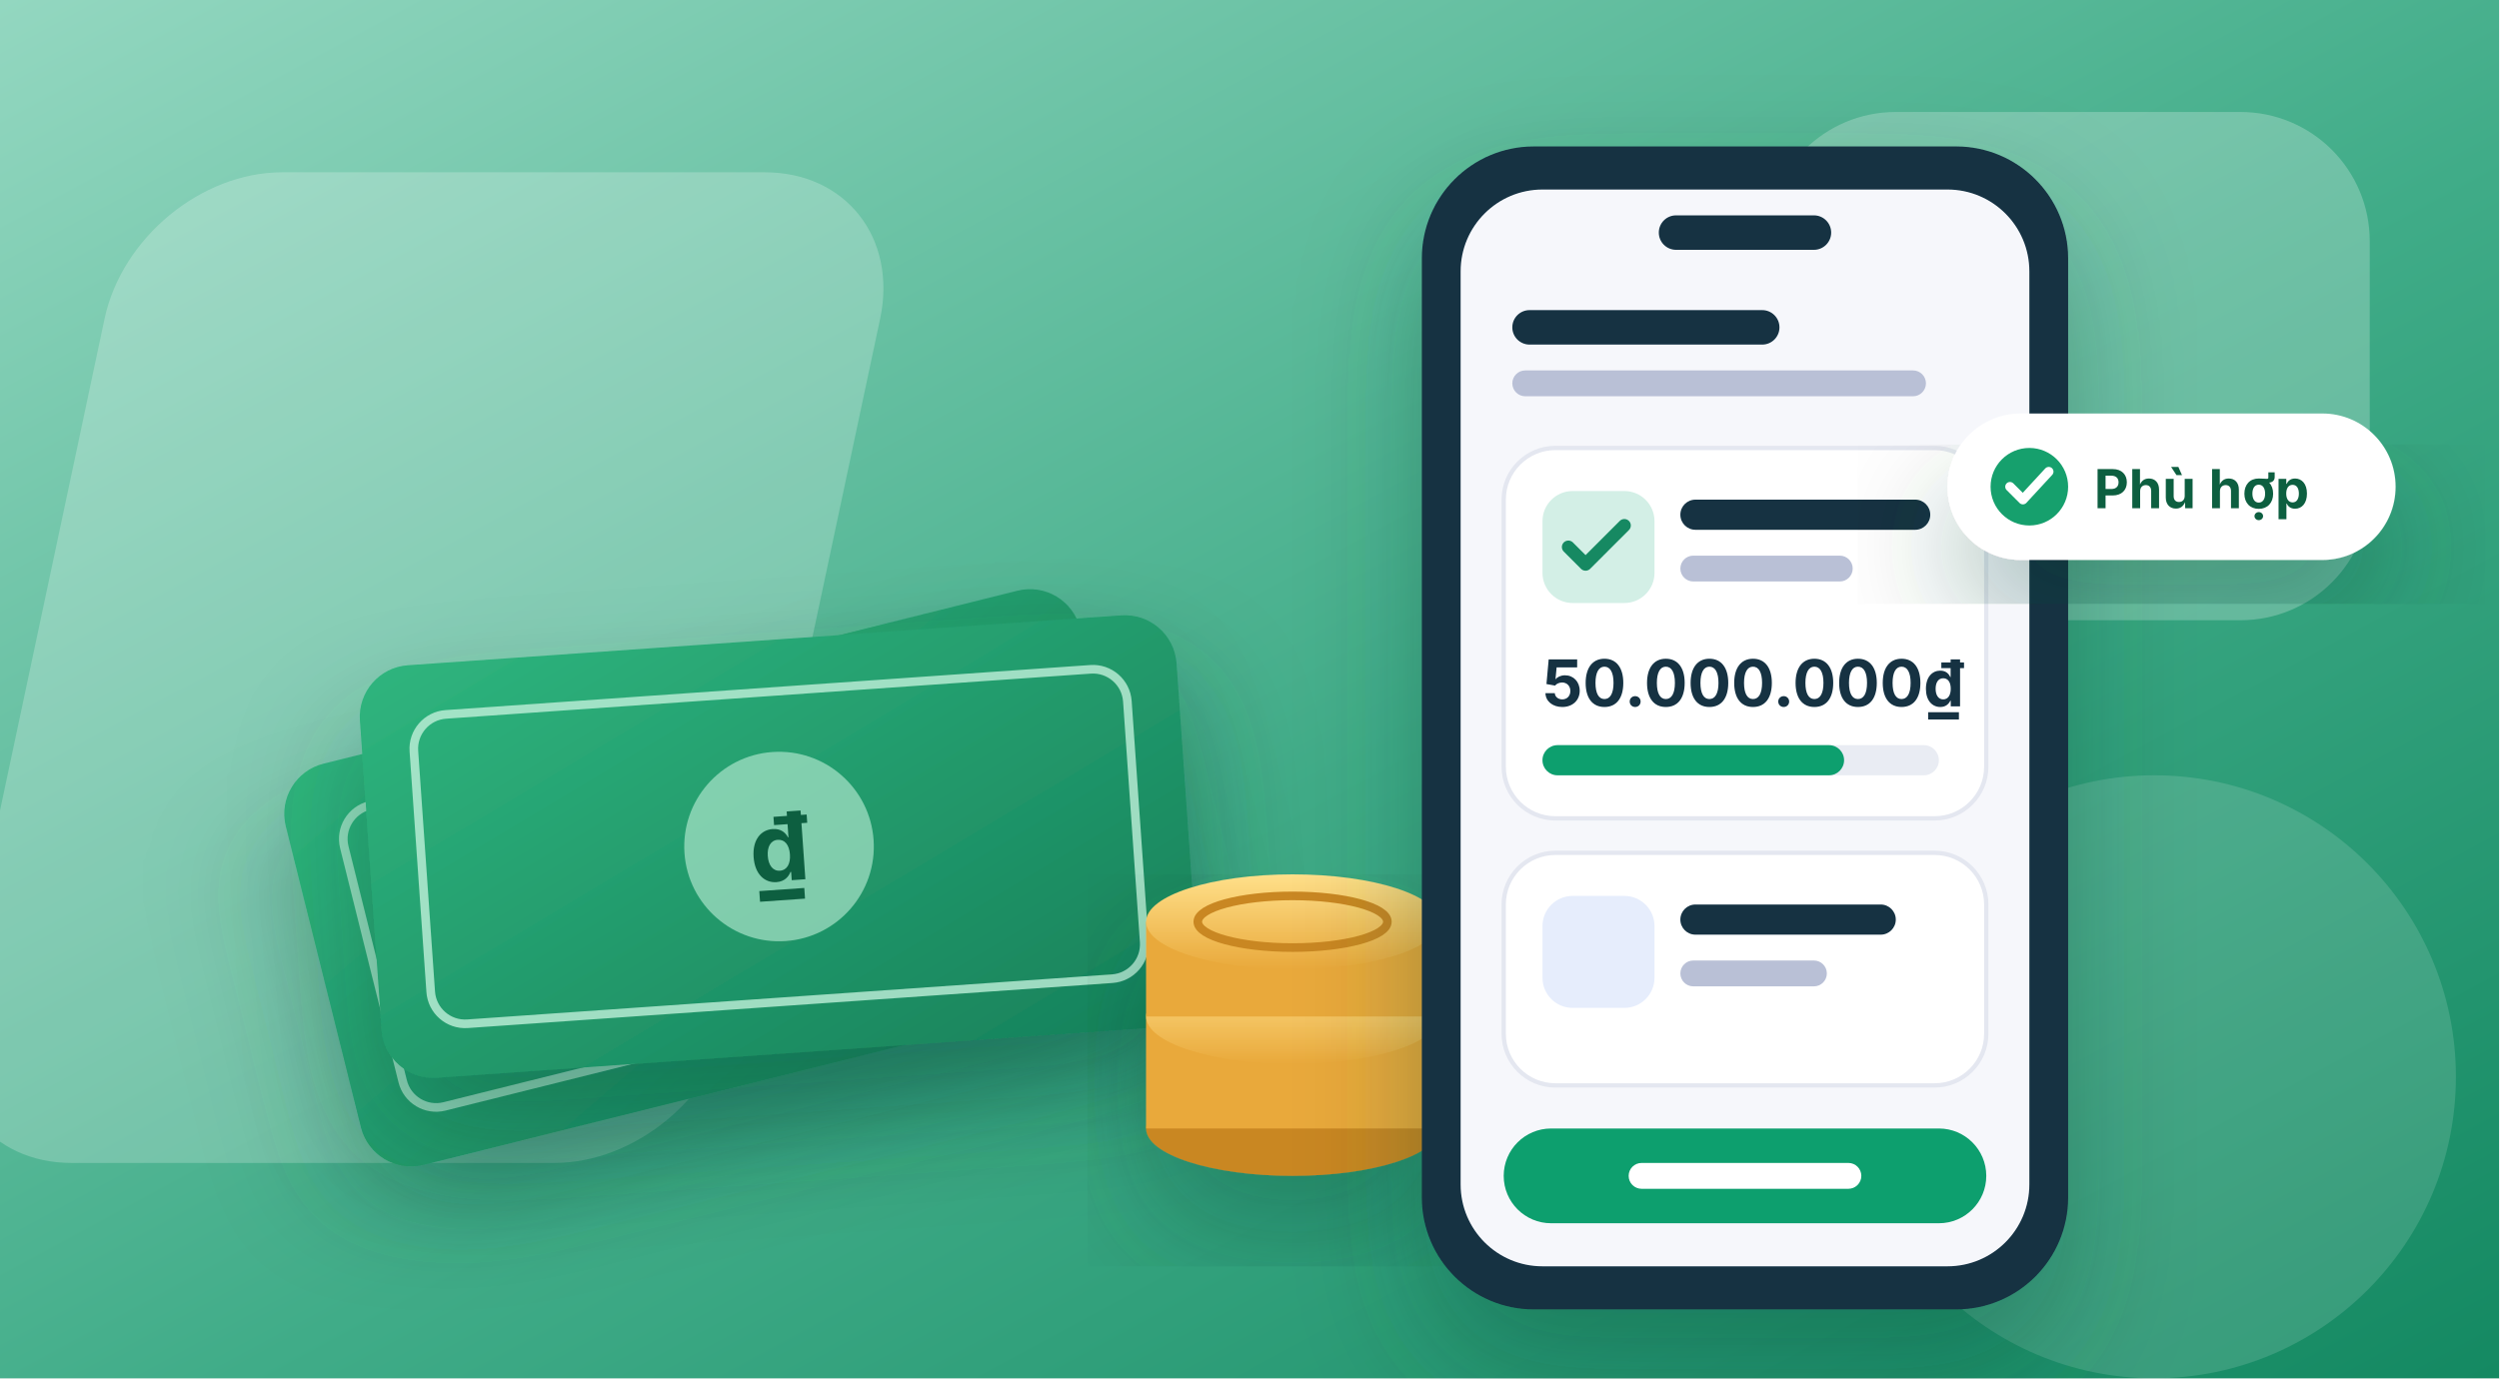
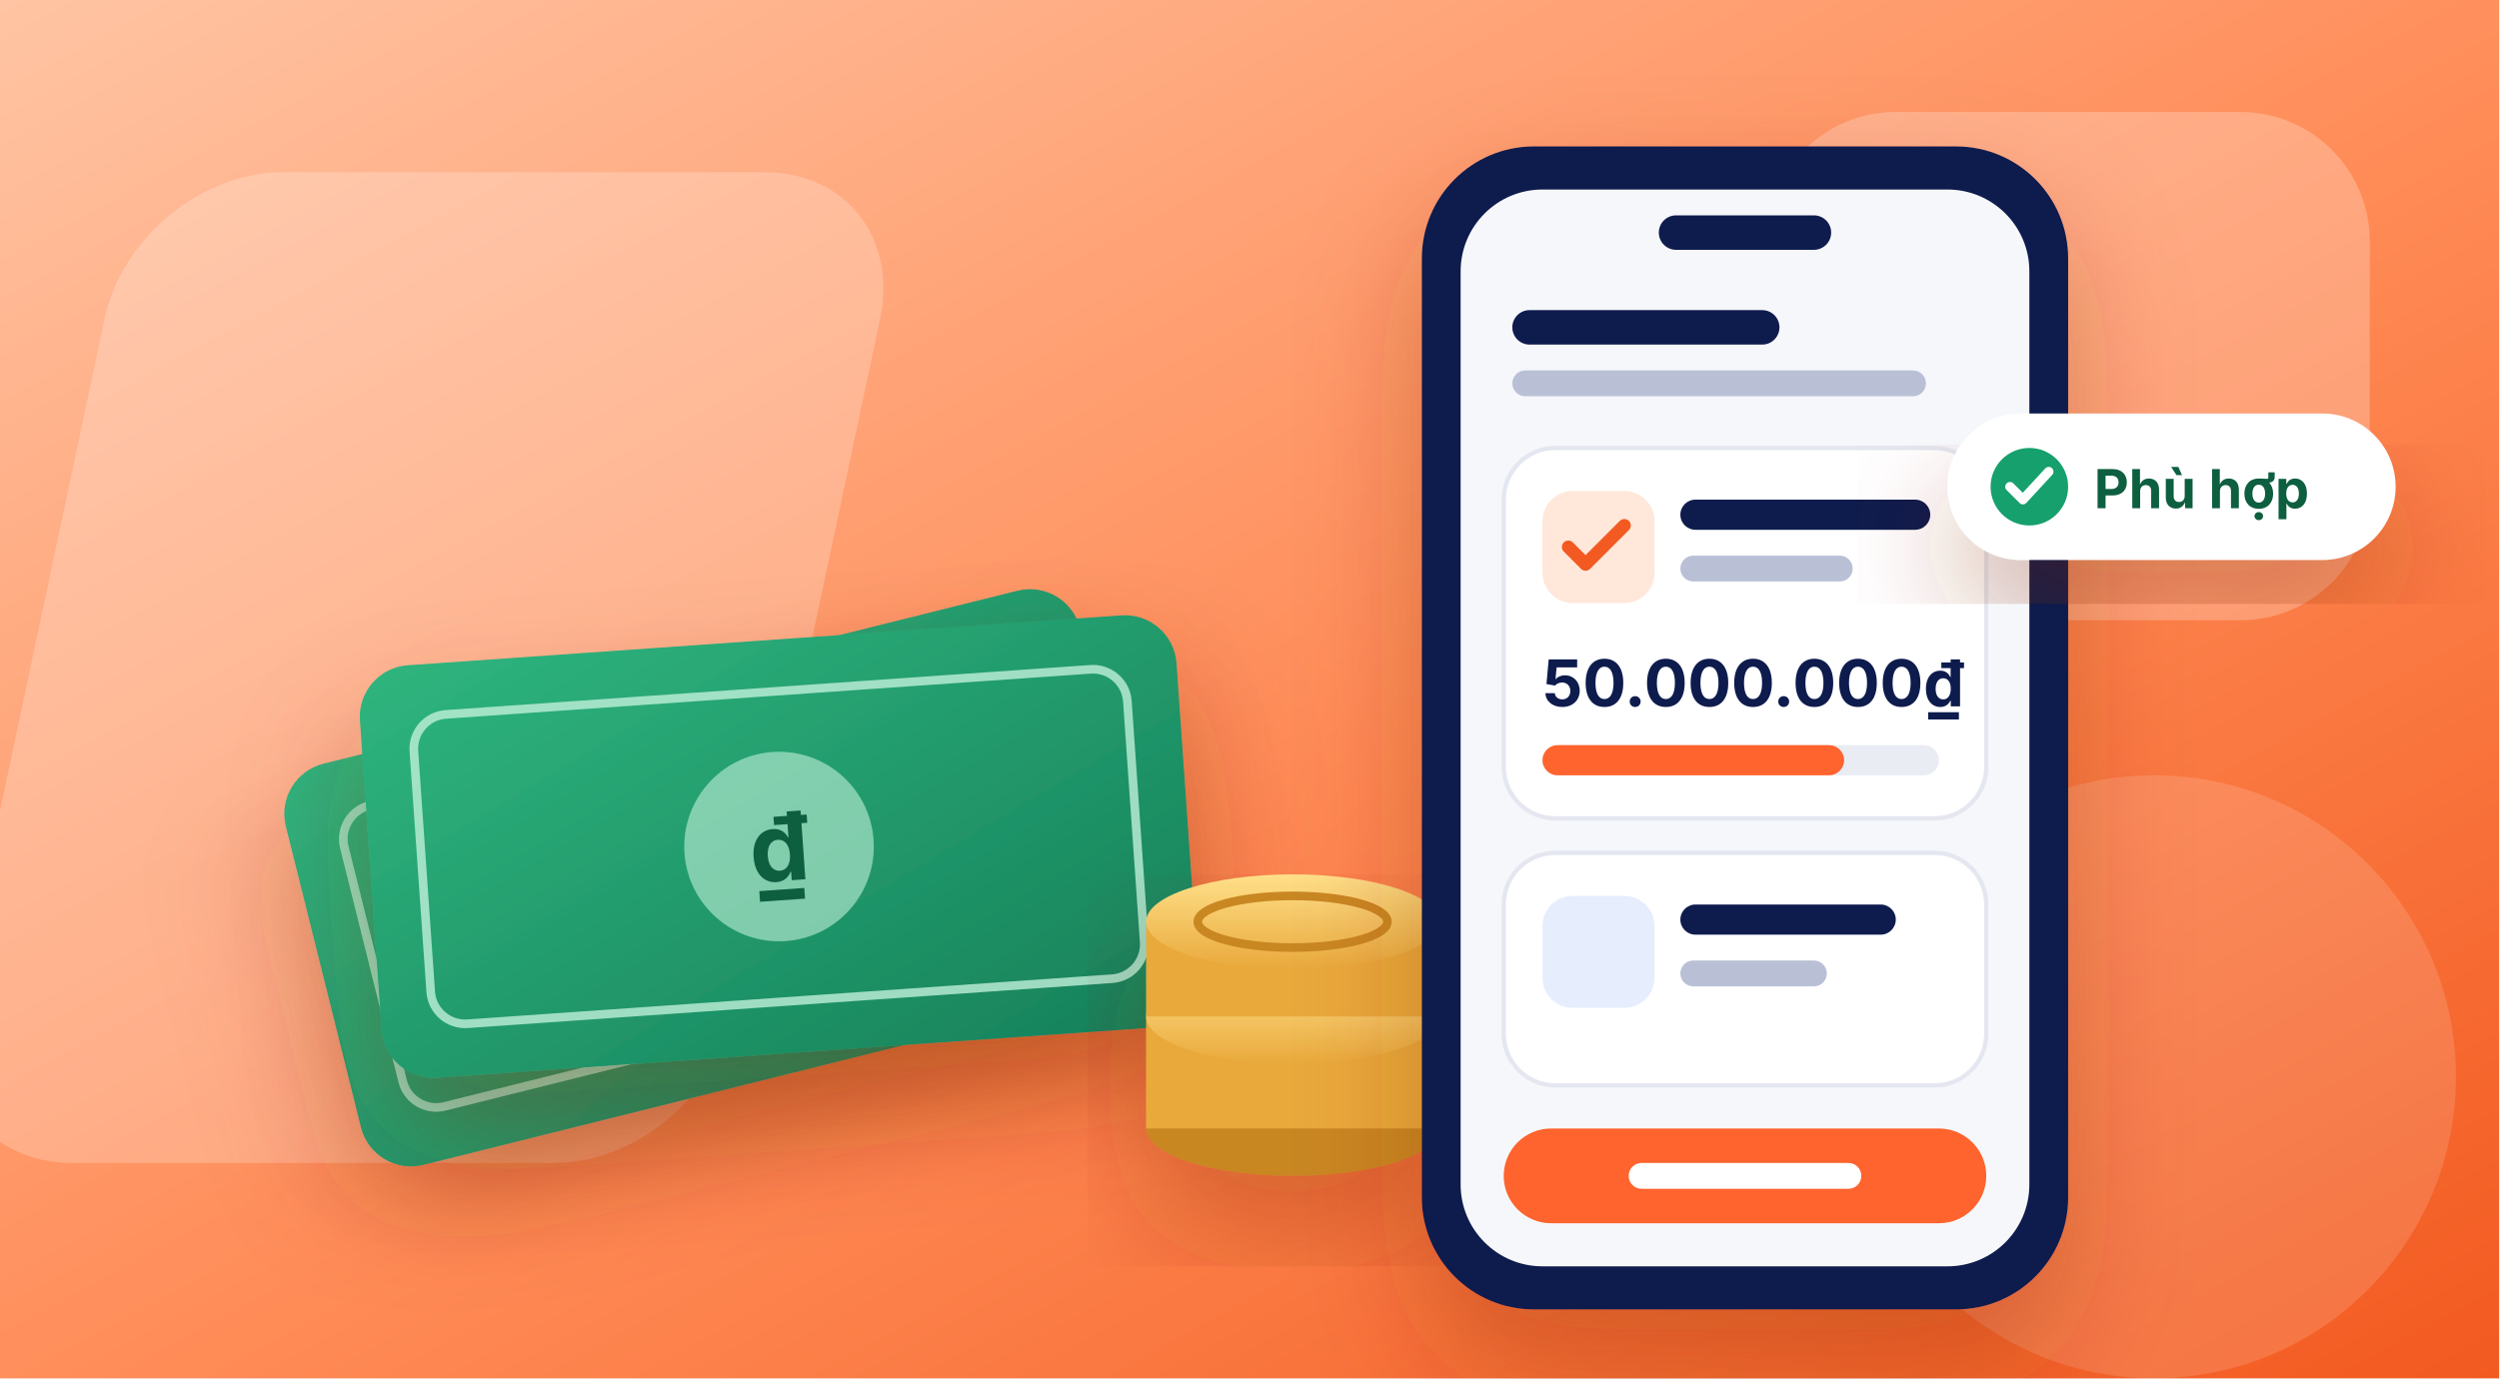
<svg xmlns="http://www.w3.org/2000/svg" viewBox="0 0 580 320" font-family="Inter,Segoe UI,Roboto,Arial,sans-serif">
  <defs>
    <linearGradient id="bg" x1="0" y1="0" x2="1" y2="1">
-       <stop offset="0" stop-color="#93D7C0" />
-       <stop offset=".55" stop-color="#40AC88" />
-       <stop offset="1" stop-color="#148962" />
+       <stop offset="0" stop-color="#FFC4A3" />
+       <stop offset=".55" stop-color="#FF8A55" />
+       <stop offset="1" stop-color="#F25A20" />
    </linearGradient>
    <linearGradient id="note" x1="0" y1="0" x2="1" y2="1">
      <stop offset="0" stop-color="#2FB57E" />
      <stop offset="1" stop-color="#16805A" />
    </linearGradient>
    <linearGradient id="coin" x1="0" y1="0" x2="0" y2="1">
      <stop offset="0" stop-color="#FFE08A" />
      <stop offset="1" stop-color="#E9A93B" />
    </linearGradient>
    <filter id="sh" x="-20%" y="-20%" width="140%" height="150%">
-       <feDropShadow dx="0" dy="14" stdDeviation="14" flood-color="#094933" flood-opacity=".32" />
+       <feDropShadow dx="0" dy="14" stdDeviation="14" flood-color="#8A2C05" flood-opacity=".32" />
    </filter>
  </defs>
  <rect width="580" height="320" fill="url(#bg)" />
  <rect x="40" y="40" width="180" height="230" rx="34" fill="#fff" opacity=".22" transform="skewX(-12)" />
  <rect x="410" y="26" width="140" height="118" rx="30" fill="#fff" opacity=".24" />
  <circle cx="500" cy="250" r="70" fill="#fff" opacity=".14" />
  <g filter="url(#sh)" transform="rotate(-14 150 205)">
    <rect x="72" y="160" width="190" height="96" rx="12" fill="url(#note)" />
    <rect x="84" y="172" width="166" height="72" rx="8" fill="none" stroke="#BFF0D9" stroke-width="2" opacity=".7" />
    <circle cx="167" cy="208" r="22" fill="#BFF0D9" opacity=".55" />
    <text x="167" y="216" text-anchor="middle" font-size="22" font-weight="700" fill="#0F5E41">₫</text>
  </g>
  <g filter="url(#sh)" transform="rotate(-4 160 200)">
    <rect x="86" y="150" width="190" height="96" rx="12" fill="url(#note)" />
    <rect x="98" y="162" width="166" height="72" rx="8" fill="none" stroke="#BFF0D9" stroke-width="2" opacity=".8" />
    <circle cx="181" cy="198" r="22" fill="#BFF0D9" opacity=".6" />
    <text x="181" y="206" text-anchor="middle" font-size="22" font-weight="700" fill="#0F5E41">₫</text>
  </g>
  <g filter="url(#sh)">
    <ellipse cx="300" cy="262" rx="34" ry="11" fill="#C98722" />
    <rect x="266" y="236" width="68" height="26" fill="#E9A93B" />
    <ellipse cx="300" cy="236" rx="34" ry="11" fill="url(#coin)" />
    <rect x="266" y="214" width="68" height="22" fill="#E9A93B" />
    <ellipse cx="300" cy="214" rx="34" ry="11" fill="url(#coin)" />
    <ellipse cx="300" cy="214" rx="22" ry="6" fill="none" stroke="#C98722" stroke-width="2" />
  </g>
  <g filter="url(#sh)">
-     <rect x="330" y="34" width="150" height="270" rx="26" fill="#133143" />
+     <rect x="330" y="34" width="150" height="270" rx="26" fill="#101B4D" />
    <rect x="339" y="44" width="132" height="250" rx="19" fill="#F6F7FB" />
-     <rect x="385" y="50" width="40" height="8" rx="4" fill="#133143" />
-     <rect x="351" y="72" width="62" height="8" rx="4" fill="#133143" />
+     <rect x="385" y="50" width="40" height="8" rx="4" fill="#101B4D" />
+     <rect x="351" y="72" width="62" height="8" rx="4" fill="#101B4D" />
    <rect x="351" y="86" width="96" height="6" rx="3" fill="#B9C0D6" />
    <rect x="349" y="104" width="112" height="86" rx="12" fill="#fff" stroke="#E4E7F0" />
-     <rect x="358" y="114" width="26" height="26" rx="7" fill="#D3EFE6" />
-     <path d="M364 127l4 4 9-9" stroke="#148962" stroke-width="3" fill="none" stroke-linecap="round" stroke-linejoin="round" />
-     <rect x="390" y="116" width="58" height="7" rx="3.5" fill="#133143" />
+     <rect x="358" y="114" width="26" height="26" rx="7" fill="#FFE7DA" />
+     <path d="M364 127l4 4 9-9" stroke="#F25A20" stroke-width="3" fill="none" stroke-linecap="round" stroke-linejoin="round" />
+     <rect x="390" y="116" width="58" height="7" rx="3.5" fill="#101B4D" />
    <rect x="390" y="129" width="40" height="6" rx="3" fill="#B9C0D6" />
-     <text x="358" y="164" font-size="15" font-weight="700" fill="#133143">50.000.000₫</text>
+     <text x="358" y="164" font-size="15" font-weight="700" fill="#101B4D">50.000.000₫</text>
    <rect x="358" y="173" width="92" height="7" rx="3.5" fill="#E9ECF3" />
-     <rect x="358" y="173" width="70" height="7" rx="3.5" fill="#0E9F6E" />
+     <rect x="358" y="173" width="70" height="7" rx="3.5" fill="#FF642E" />
    <rect x="349" y="198" width="112" height="54" rx="12" fill="#fff" stroke="#E4E7F0" />
    <rect x="358" y="208" width="26" height="26" rx="7" fill="#E6EDFC" />
-     <rect x="390" y="210" width="50" height="7" rx="3.5" fill="#133143" />
+     <rect x="390" y="210" width="50" height="7" rx="3.5" fill="#101B4D" />
    <rect x="390" y="223" width="34" height="6" rx="3" fill="#B9C0D6" />
-     <rect x="349" y="262" width="112" height="22" rx="11" fill="#0E9F6E" />
+     <rect x="349" y="262" width="112" height="22" rx="11" fill="#FF642E" />
    <rect x="378" y="270" width="54" height="6" rx="3" fill="#fff" />
  </g>
  <g filter="url(#sh)">
    <rect x="452" y="96" width="104" height="34" rx="17" fill="#fff" />
    <circle cx="471" cy="113" r="9" fill="#16A06D" />
    <path d="M466.5 113l3 3 6-6.5" stroke="#fff" stroke-width="2.2" fill="none" stroke-linecap="round" stroke-linejoin="round" />
    <text x="486" y="118" font-size="12.5" font-weight="700" fill="#0F5E41">Phù hợp</text>
  </g>
</svg>
